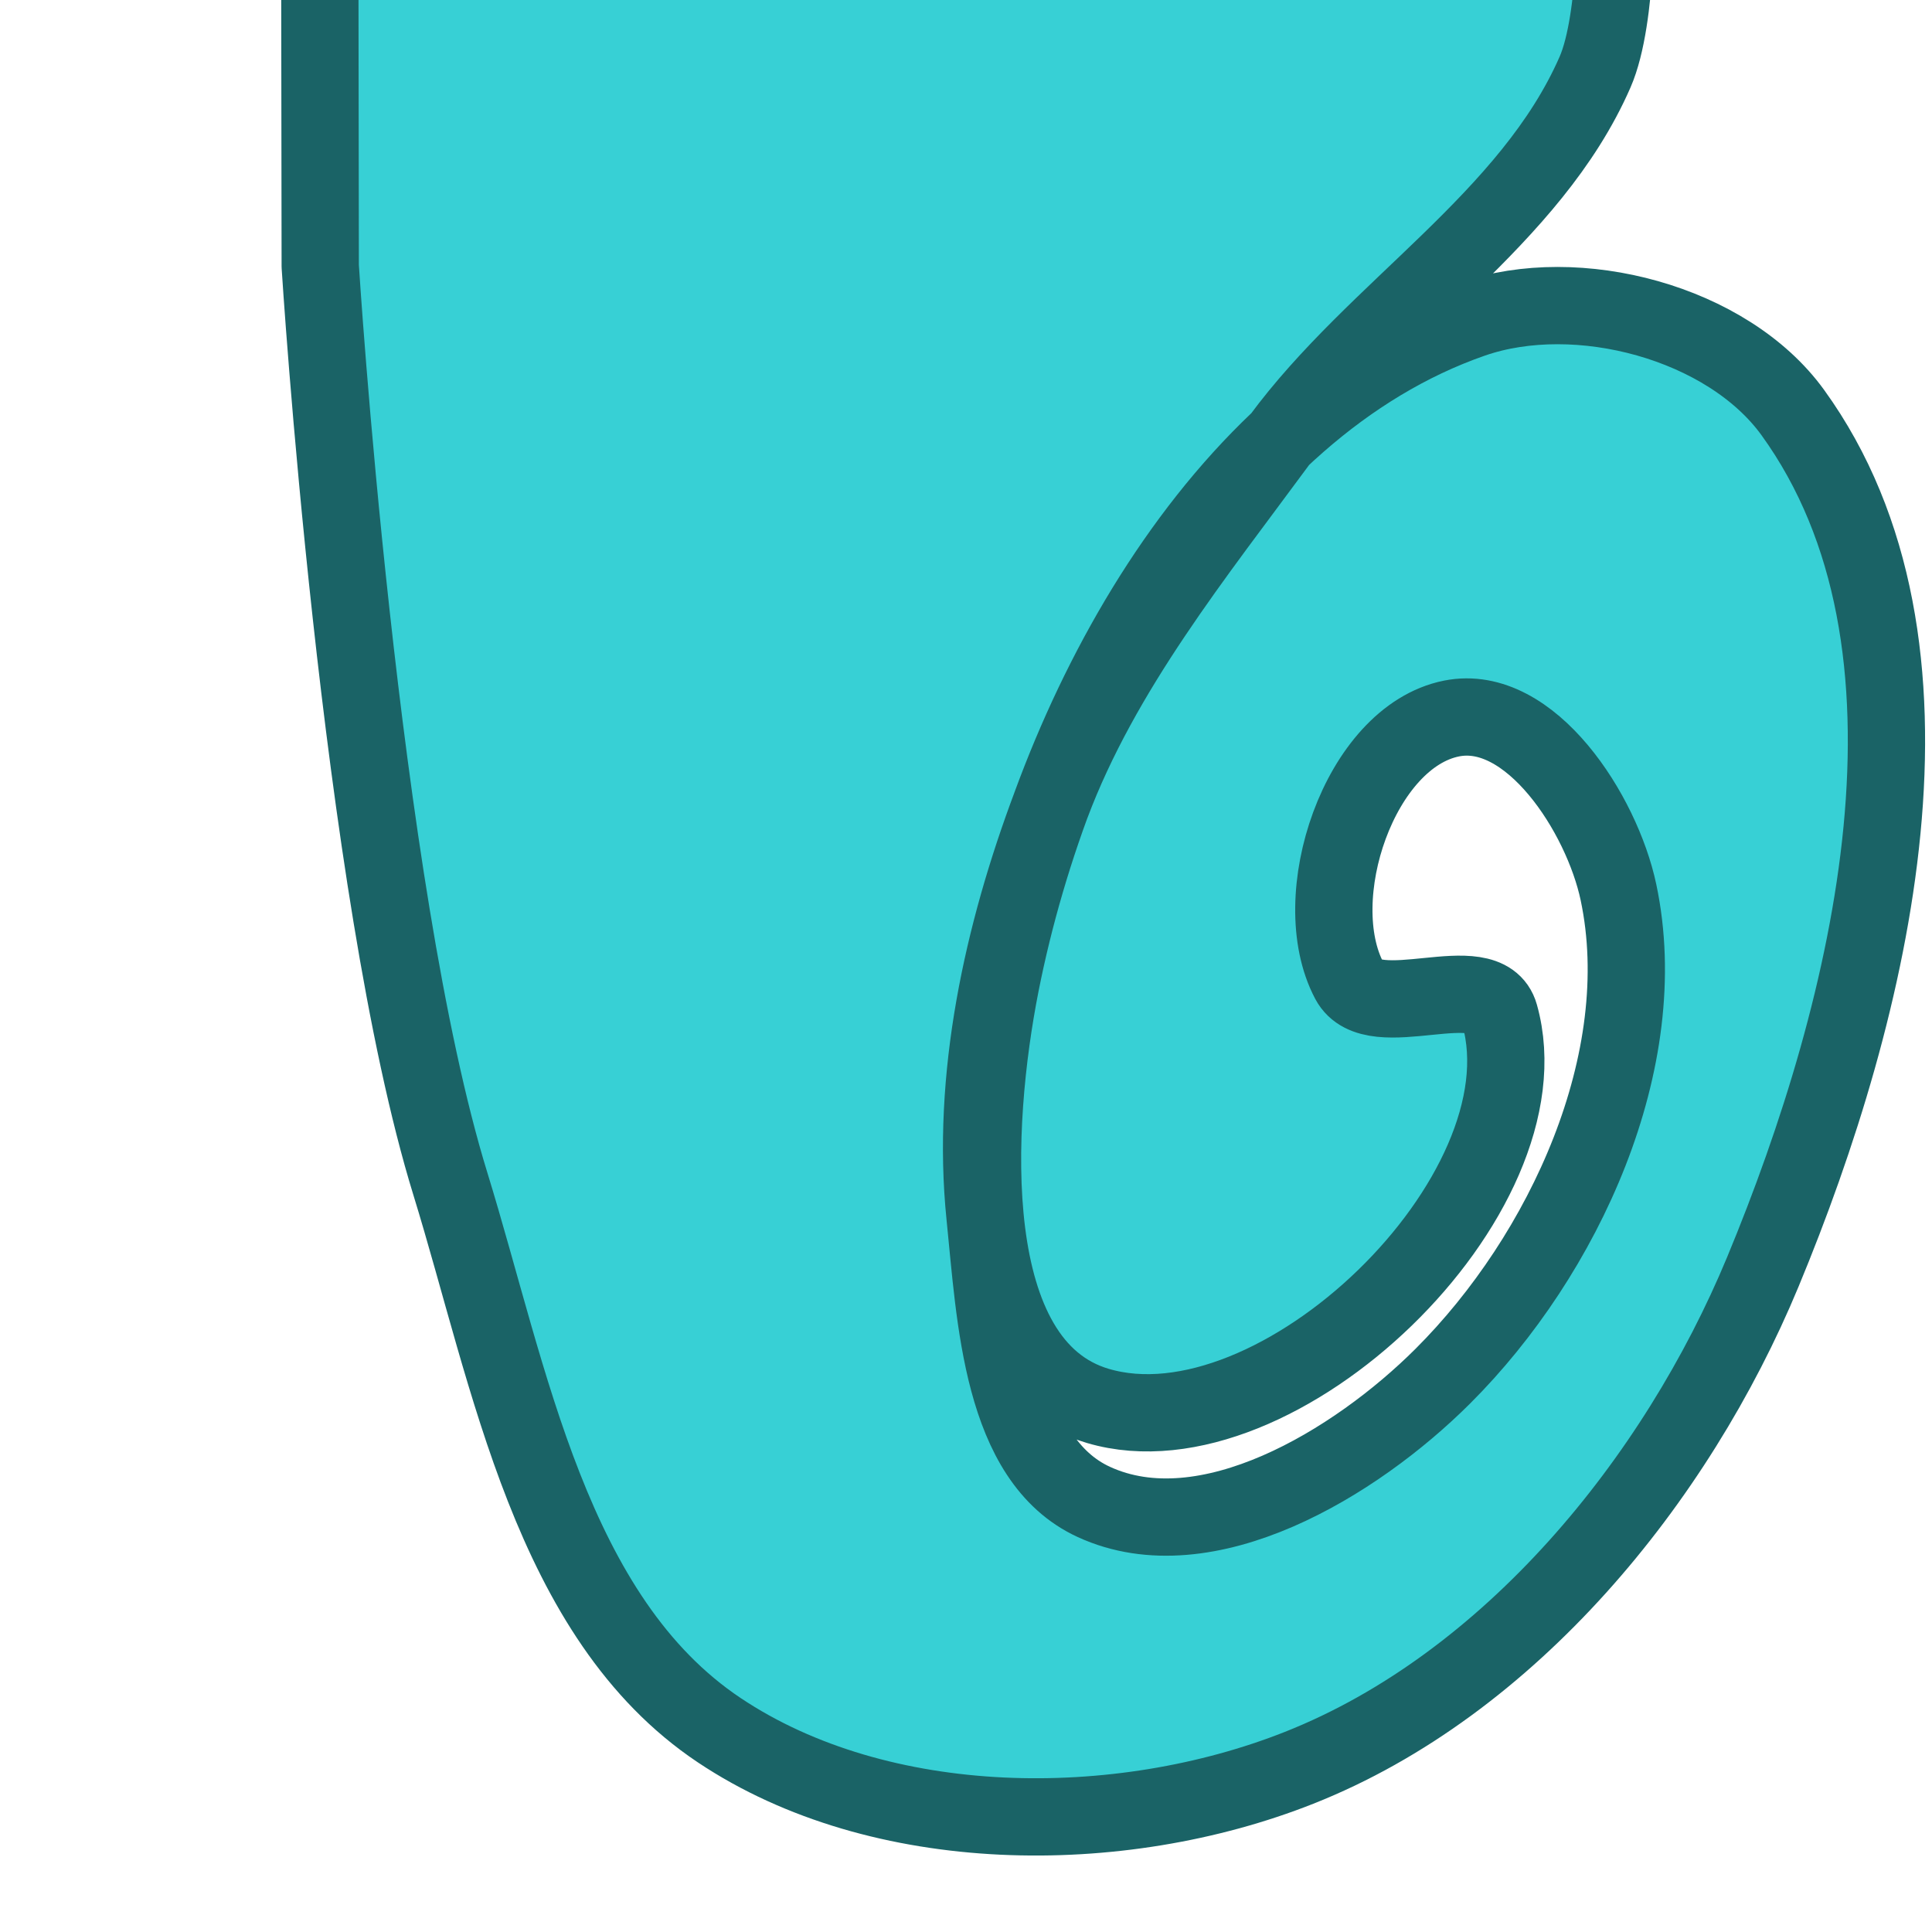
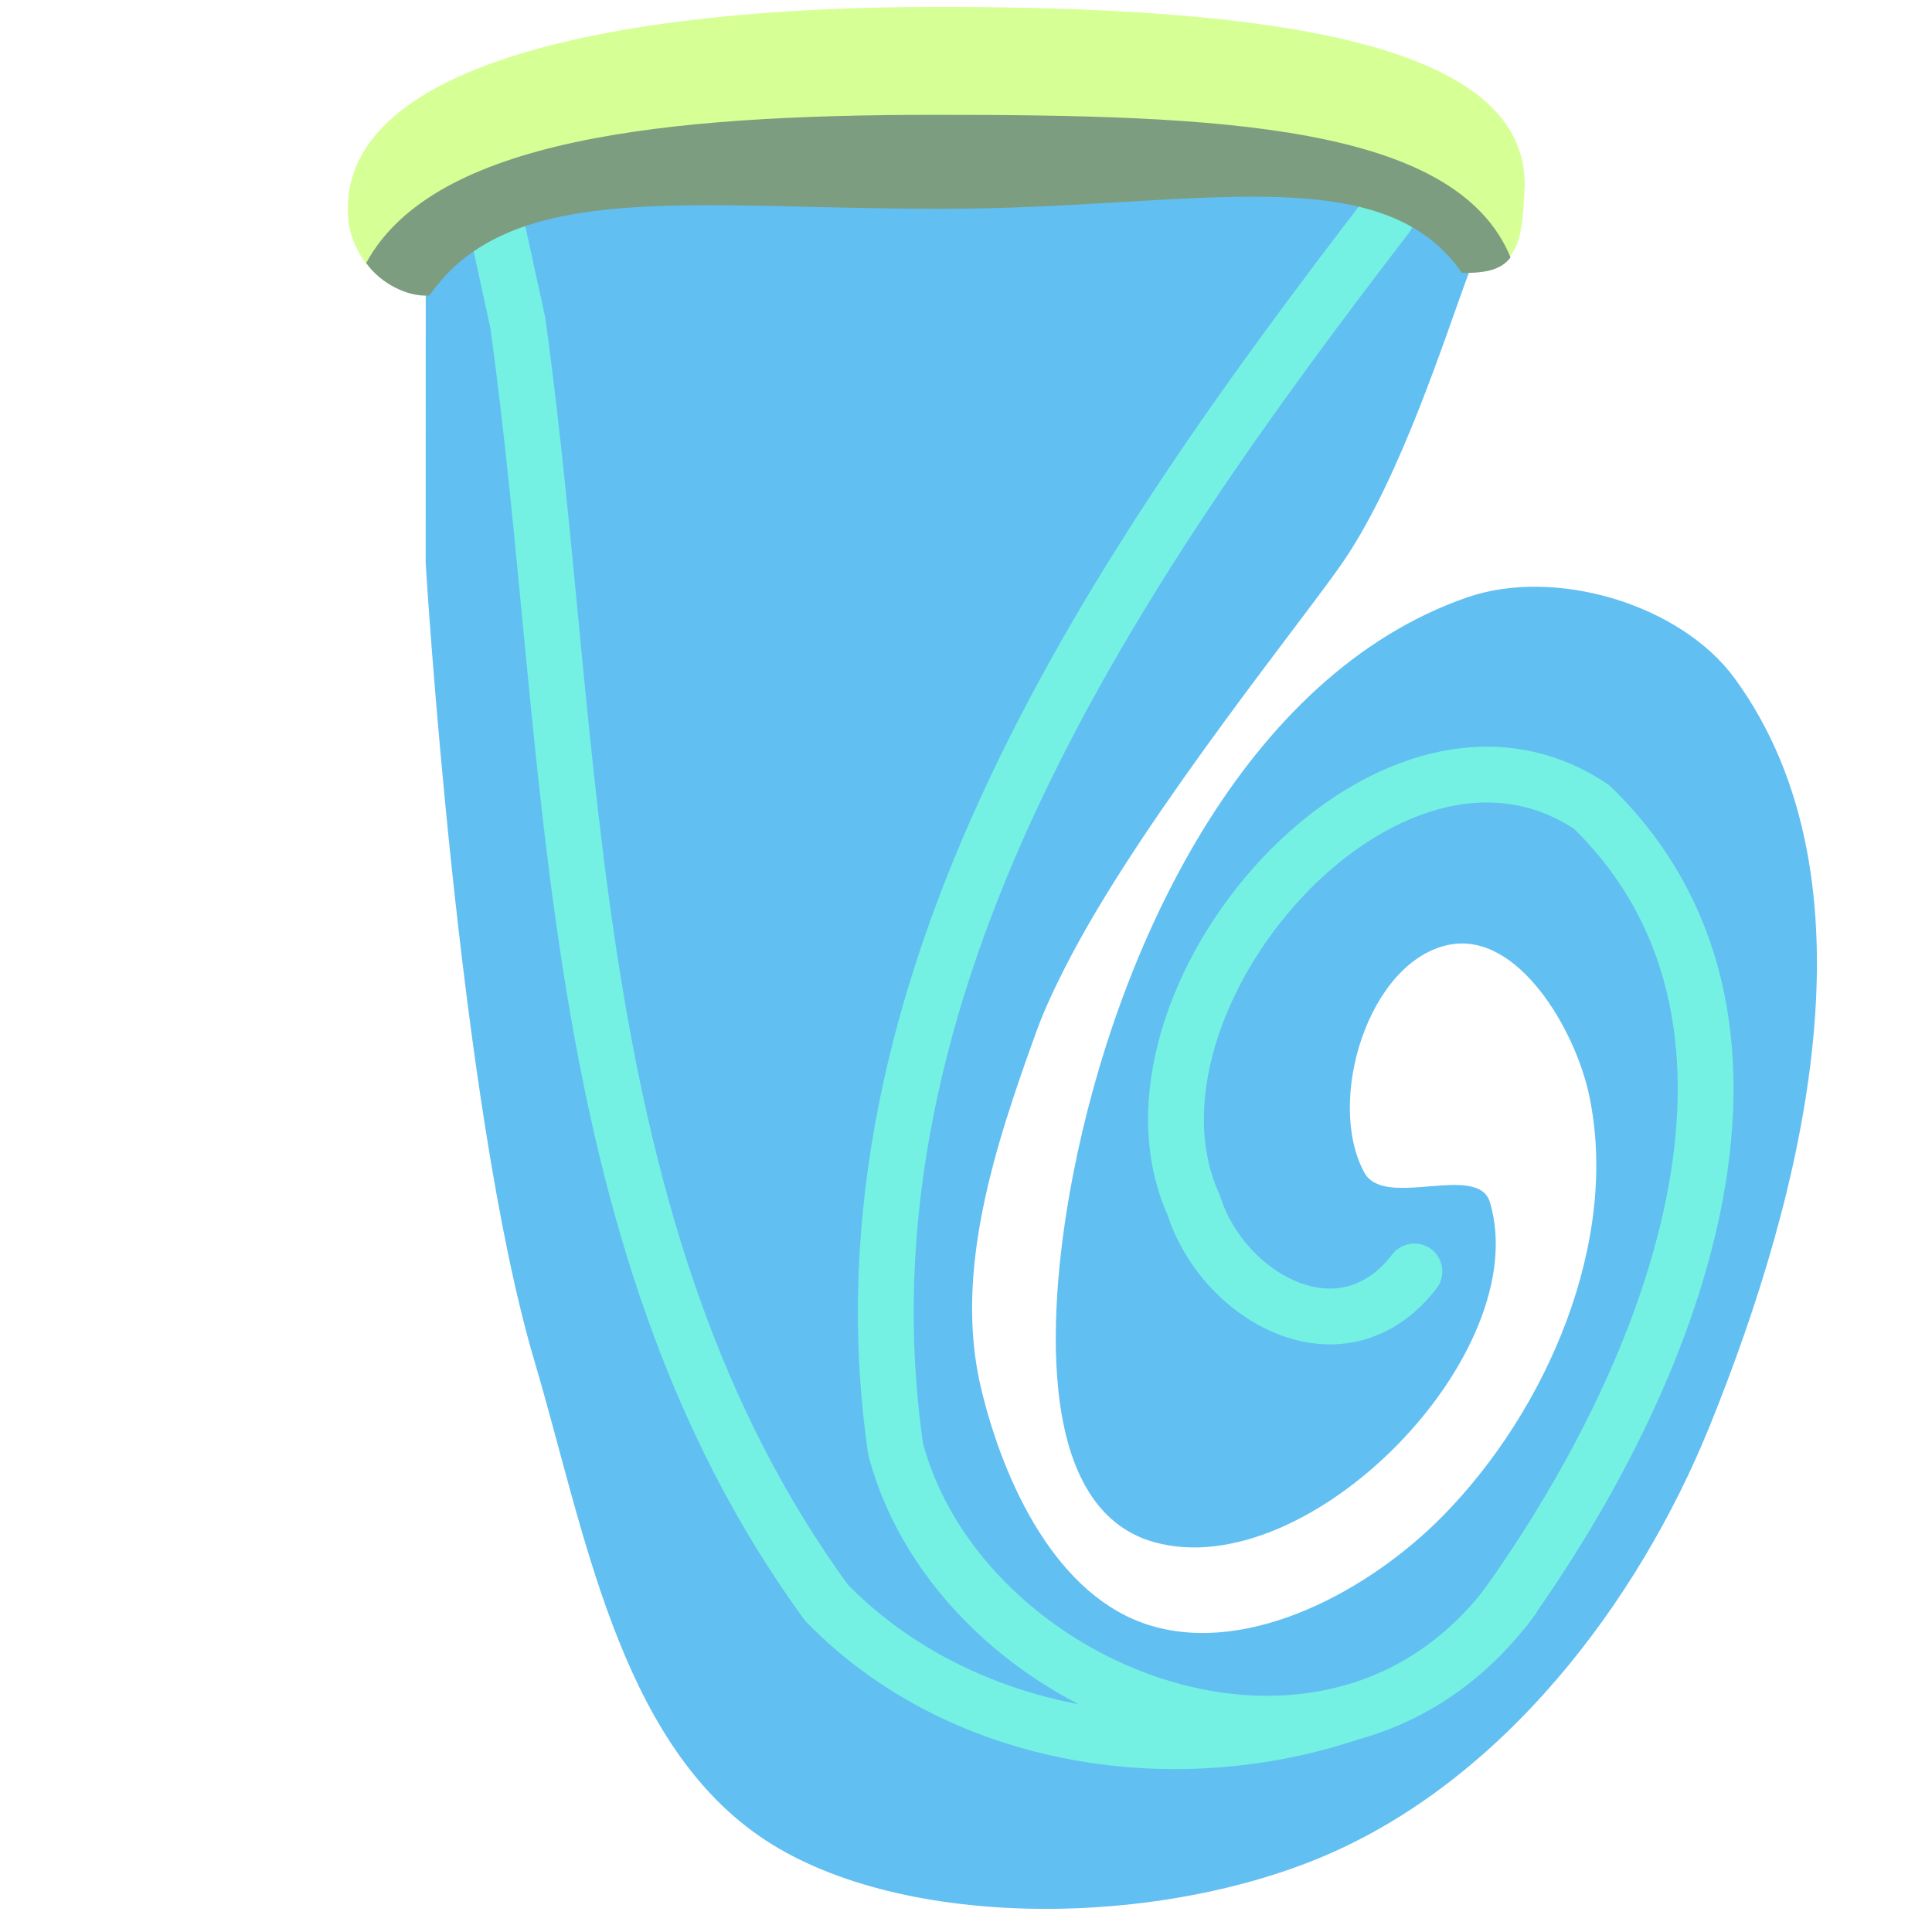
- <svg xmlns="http://www.w3.org/2000/svg" width="80" height="80" version="1.1" id="svg6" xml:space="preserve">
+ <svg xmlns="http://www.w3.org/2000/svg" width="90" height="90" version="1.1" id="svg6" xml:space="preserve">
  <defs id="defs6" />
-   <path style="fill:#37d0d5;fill-opacity:1;stroke:#1a6366;stroke-width:3.2;stroke-linecap:round;stroke-linejoin:round;stroke-dasharray:none" d="m 66.903,-4.353 c 0,0 0.131,5.083 -0.856,7.34 -2.676,6.114 -9.081,9.82 -13.037,15.195 -3.529,4.796 -7.39,9.564 -9.485,15.138 -2.023,5.38 -3.324,11.307 -2.739,17.025 0.431,4.204 0.67,10.085 4.51,11.848 4.652,2.137 10.824,-1.593 14.448,-5.209 5.03,-5.019 8.745,-13.087 7.273,-20.039 -0.689,-3.253 -3.65,-7.844 -6.911,-7.193 -3.81,0.76 -6.052,7.428 -4.231,10.861 0.997,1.88 5.649,-0.63 6.224,1.419 2.092,7.449 -9.214,18.372 -16.636,16.185 -5.74,-1.691 -5.189,-11.625 -4.026,-17.495 2.184,-11.03 8.904,-23.811 19.523,-27.508 4.354,-1.516 10.576,0.135 13.277,3.87 6.955,9.618 3.306,24.623 -1.243,35.585 -3.592,8.654 -10.488,17.082 -19.2,20.532 -7.458,2.953 -17.344,2.899 -24.013,-1.558 C 22.793,66.973 21.124,57.05 18.648,49.018 14.879,36.793 13.26,11.02 13.26,11.02 L 13.239,-4.353" id="path2" />
+   <path style="fill:#62bff2;fill-opacity:1;stroke:#1a6366;stroke-width:2.5e-07;stroke-linecap:round;stroke-linejoin:round;stroke-dasharray:none" d="m 56.943,8.511 c 0,0 12.545,1.356 11.501,4.146 -1.112,2.97 -3.143,9.472 -5.832,13.449 -1.701,2.516 -9.023,11.507 -12.607,18.216 -0.738,1.382 -1.336,2.652 -1.724,3.724 -1.901,5.261 -3.886,11.185 -2.574,16.649 1.05,4.373 3.515,9.722 7.907,11.035 4.637,1.386 10.218,-1.679 13.582,-5.094 4.896,-4.971 8.259,-12.836 6.837,-19.596 -0.651,-3.095 -3.325,-7.637 -6.497,-7.035 -3.785,0.719 -5.795,7.296 -3.978,10.621 0.946,1.731 5.292,-0.497 5.851,1.387 2.09,7.046 -8.423,17.839 -15.638,15.828 -5.738,-1.599 -4.898,-11.376 -3.785,-17.109 2.056,-10.59 7.964,-23.297 18.352,-26.901 4.105,-1.424 9.955,0.314 12.481,3.785 6.883,9.455 3.2,24.009 -1.169,34.8 -3.354,8.286 -9.677,16.56 -18.048,20.079 -8.042,3.38 -19.972,3.386 -26.241,-0.972 C 28.792,80.956 27.223,71.253 24.895,63.397 21.352,51.442 19.83,26.238 19.83,26.238 l 0.004,-13.772 6.459,-3.905" id="path2" />
+   <path style="fill:#d0c755;fill-opacity:0;stroke:#74f1e2;stroke-width:2.6;stroke-linecap:round;stroke-linejoin:round;stroke-dasharray:none;stroke-opacity:1;paint-order:fill markers stroke" d="M 62.655,79.864 C 54.335,82.568 44.563,80.894 38.495,74.654 25.997,57.502 26.918,35.149 24.119,15.025 l -1.08,-4.952" id="path1-8" />
+   <path style="fill:#d0c755;fill-opacity:0;stroke:#74f1e2;stroke-width:2.6;stroke-linecap:round;stroke-linejoin:round;stroke-dasharray:none;stroke-opacity:1;paint-order:fill markers stroke" d="M 64.588,10.073 C 52.055,26.405 38.593,45.858 41.723,67.511 c 3.025,11.415 20.368,18.365 28.728,6.95" id="path1-8-6" />
+   <path style="fill:#62bff2;fill-opacity:0;stroke:#74f1e2;stroke-width:2.6;stroke-linecap:round;stroke-linejoin:round;stroke-dasharray:none;stroke-opacity:1;paint-order:fill markers stroke" d="m 70.122,74.903 c 8.335,-11.655 14,-27.611 4.026,-37.307 -9.551,-6.425 -22.815,9.124 -18.542,18.538 1.361,4.312 6.913,7.462 10.282,3.094" id="path1" />
+   <path d="M 68.099,12.533 C 64.301,7.62 55.257,8.344 43.664,8.333 32.072,8.344 23.504,8.676 19.707,13.589 17.864,13.725 16.162,11.844 16.201,9.726 16.2,2.972 28.606,0.322 43.664,0.322 58.723,0.321 71.031,1.841 71.029,8.595 70.891,11.633 70.708,12.586 68.099,12.533 Z" style="fill:#d6ff95;fill-opacity:1;stroke:#ae775d;stroke-width:0;stroke-linecap:round;stroke-linejoin:round;paint-order:fill markers stroke" id="path4" />
+   <path d="M 70.368,11.991 C 69.96,12.533 69.277,12.736 68.1,12.709 64.302,7.223 55.456,9.74 43.863,9.727 32.271,9.74 23.804,8.279 20.007,13.765 18.993,13.849 17.721,13.199 17.059,12.249 20.213,6.455 30.995,5.35 43.564,5.349 56.727,5.349 67.812,5.777 70.368,11.991 Z" style="fill:#7d9d80;fill-opacity:1;stroke:#ae775d;stroke-width:0;stroke-linecap:round;stroke-linejoin:round;paint-order:fill markers stroke" id="path9" />
</svg>
